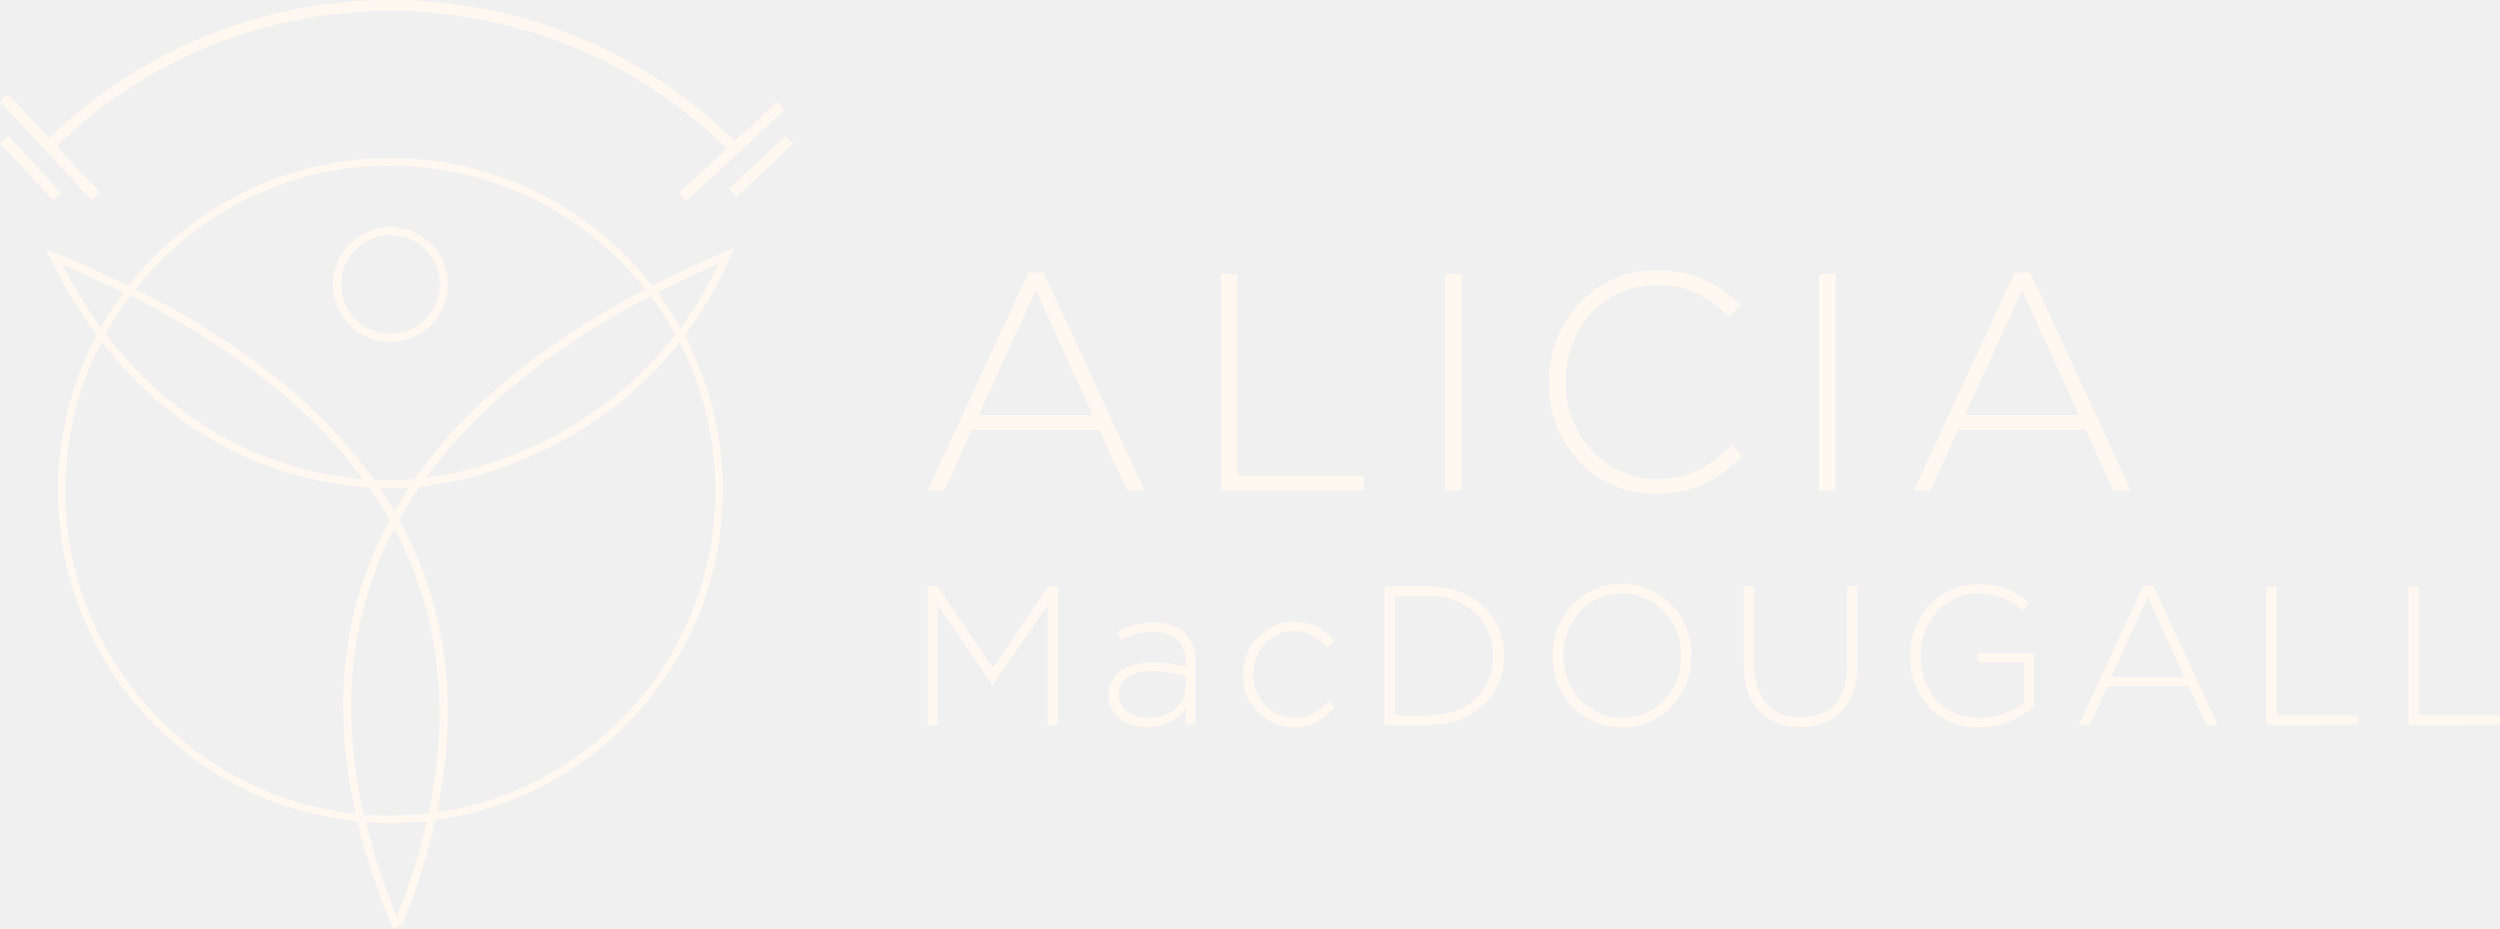
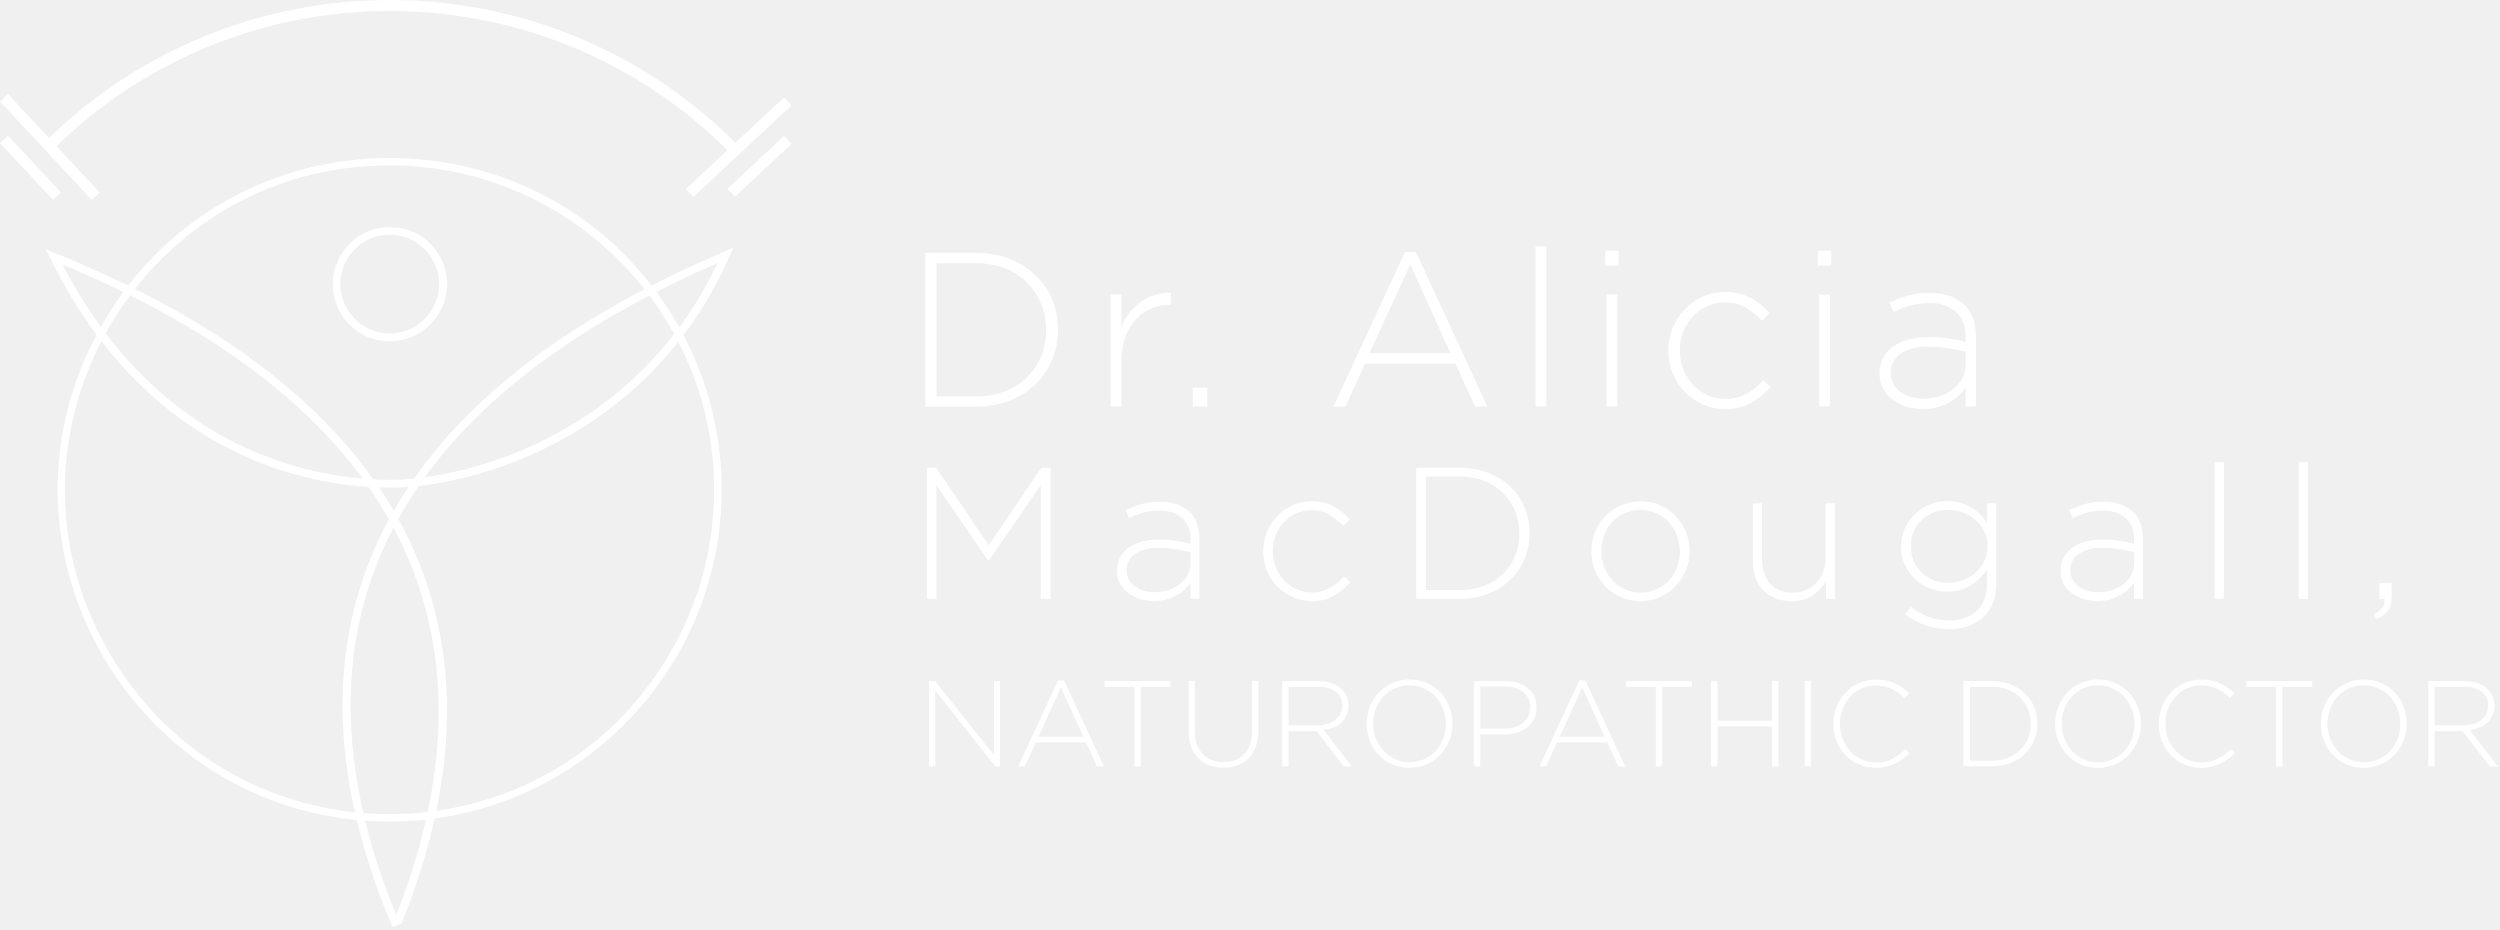
- <svg xmlns="http://www.w3.org/2000/svg" height="171.099" width="460.62" version="1.1" viewBox="0 0 460.62 171.099" data-name="Layer 1" id="Layer_1">
-   <defs id="defs12">
-     <style id="style10">.cls-1{fill:none;}.cls-2{fill:#fff8f0;}</style>
+ <svg xmlns="http://www.w3.org/2000/svg" id="Layer_1" data-name="Layer 1" viewBox="0 0 613 228">
+   <defs>
+     <style>.cls-1{fill:none;}.cls-2{fill:#FFFFFF;}</style>
  </defs>
-   <path id="path18" d="M 71.94,151.619 A 61.24,61.24 0 1 1 133.18,90.379 61.3,61.3 0 0 1 71.94,151.619 Z m 0,-121.11 a 59.88,59.88 0 1 0 59.87,59.87 59.94,59.94 0 0 0 -59.87,-59.87 z" class="cls-2" />
-   <path id="path20" d="m 9.45,27.889 -1.42,-1.42 a 90.39,90.39 0 0 1 127.82,0 l -1.42,1.42 a 88.38,88.38 0 0 0 -125,0 z" class="cls-2" />
-   <path id="path22" d="m 72.44,171.099 c -12,-28.33 -12.28,-53.59 -0.76,-75.09 l 0.1,-0.18 c -1.15,-2 -2.4,-4 -3.76,-6 -14.28,-0.92 -41.59,-7.5 -58.72,-42.15 l -0.86,-1.73 1.79,0.72 c 27.18,11 46.79,25 58.67,41.74 1.11,0.06 2.13,0.08 3,0.08 1.36,0 2.87,-0.07 4.5,-0.23 11.61,-16.6 30.8,-30.65 57.2,-41.86 l 1.71,-0.72 -0.75,1.7 c -13.27,30.17 -40.8,40.47 -57.27,42.3 -1.36,2 -2.62,4 -3.76,6.07 11.75,21.24 12,46.38 0.56,74.8 l -0.31,-0.13 v 0.1 z m 0.19,-73.73 c -10.73,20.53 -10.56,44.59 0.5,71.54 10.68,-27.07 10.41,-51.11 -0.5,-71.54 z m -2.68,-7.41 c 1,1.41 1.86,2.85 2.7,4.29 0.85,-1.48 1.76,-2.95 2.72,-4.39 -1.22,0.09 -2.37,0.13 -3.43,0.13 z m -58.45,-41.15 c 16.36,31.53 41.41,38.32 55.41,39.5 -11.51,-15.71 -30.03,-28.98 -55.41,-39.5 z m 121,-0.27 c -24.67,10.72 -42.8,24 -54,39.52 15.79,-2.13 40.98,-12.01 53.96,-39.52 z" class="cls-2" />
-   <path id="path24" d="m 71.94,62.989 a 10.58,10.58 0 1 1 10.57,-10.58 10.59,10.59 0 0 1 -10.57,10.58 z m 0,-19.68 a 9.1,9.1 0 1 0 9.1,9.1 9.11,9.11 0 0 0 -9.1,-9.1 z" class="cls-2" />
-   <rect id="rect26" transform="rotate(-43)" height="24.8" width="2.01" y="13.698" x="-12.767" class="cls-2" />
-   <rect id="rect28" transform="rotate(-43)" height="14.33" width="2.01" y="19.295" x="-17.993" class="cls-2" />
-   <rect style="stroke-width:0.998" id="rect30" transform="rotate(-42.96909)" height="2.005" width="24.742" y="111.322" x="67.264" class="cls-2" />
-   <rect id="rect32" transform="rotate(-43.01)" height="2.01" width="14.33" y="117.051" x="74.417" class="cls-2" />
-   <path id="path34" d="m 207.62,90.319 -5.06,-11.15 h -23.49 l -5.06,11.15 h -3.07 l 18.54,-40.1 h 2.81 l 18.54,40.1 z m -16.78,-36.86 -10.52,23 h 21 z" class="cls-2" />
-   <path id="path36" d="m 224.97,90.319 v -39.82 h 3 v 37.15 h 23.32 v 2.67 z" class="cls-2" />
-   <path id="path38" d="m 266.29,90.319 v -39.82 h 3 v 39.82 z" class="cls-2" />
-   <path id="path40" d="m 317.71,86.879 a 20.88,20.88 0 0 1 -3.59,2.19 20.2,20.2 0 0 1 -4.12,1.42 21.59,21.59 0 0 1 -4.84,0.51 19.46,19.46 0 0 1 -14.19,-5.95 19.84,19.84 0 0 1 -4.12,-6.52 21.55,21.55 0 0 1 -1.48,-8 v -0.12 a 21.07,21.07 0 0 1 1.51,-8 20.85,20.85 0 0 1 4.15,-6.57 19.21,19.21 0 0 1 14.26,-6.02 23,23 0 0 1 4.83,0.46 19,19 0 0 1 4,1.3 21.69,21.69 0 0 1 3.47,2 34.13,34.13 0 0 1 3.16,2.59 l -2.11,2.16 a 31.69,31.69 0 0 0 -2.73,-2.33 16.79,16.79 0 0 0 -3,-1.85 17.54,17.54 0 0 0 -7.65,-1.67 16.12,16.12 0 0 0 -12,5.14 18,18 0 0 0 -3.53,5.66 19,19 0 0 0 -1.28,7 v 0.11 a 18.82,18.82 0 0 0 1.31,7 18.06,18.06 0 0 0 3.56,5.68 16.17,16.17 0 0 0 5.31,3.81 15.93,15.93 0 0 0 6.66,1.4 16.66,16.66 0 0 0 7.51,-1.59 24.54,24.54 0 0 0 6.2,-4.61 l 2,1.93 a 40.15,40.15 0 0 1 -3.29,2.87 z" class="cls-2" />
-   <path id="path42" d="m 335.19,90.319 v -39.82 h 3 v 39.82 z" class="cls-2" />
-   <path id="path44" d="m 389.34,90.319 -5.05,-11.15 h -23.5 l -5.06,11.15 h -3.08 l 18.55,-40.1 h 2.84 l 18.54,40.1 z m -16.78,-36.86 -10.52,23 h 21 z" class="cls-2" />
-   <path id="path46" d="m 193.06,133.549 v -22.12 l -10.08,14.67 h -0.15 l -10.07,-14.67 v 22.12 h -1.82 v -25.5 h 1.78 l 10.22,15.06 10.23,-15.06 h 1.78 v 25.5 z" class="cls-2" />
-   <path id="path48" d="m 218.49,133.549 v -3.09 a 9,9 0 0 1 -1.15,1.29 7.75,7.75 0 0 1 -1.54,1.13 8.71,8.71 0 0 1 -2,0.8 8.81,8.81 0 0 1 -2.42,0.31 9.45,9.45 0 0 1 -2.58,-0.36 7.47,7.47 0 0 1 -2.29,-1.1 5.87,5.87 0 0 1 -1.66,-1.81 5,5 0 0 1 -0.63,-2.55 v -0.07 a 5.47,5.47 0 0 1 0.6,-2.59 5.54,5.54 0 0 1 1.65,-1.89 7.58,7.58 0 0 1 2.55,-1.16 12.62,12.62 0 0 1 3.31,-0.4 23.38,23.38 0 0 1 3.38,0.21 24.72,24.72 0 0 1 2.77,0.59 v -0.81 a 5.31,5.31 0 0 0 -1.62,-4.23 6.62,6.62 0 0 0 -4.49,-1.41 11,11 0 0 0 -3.13,0.42 14.79,14.79 0 0 0 -2.69,1.07 l -0.66,-1.57 a 19.84,19.84 0 0 1 3.09,-1.19 13.09,13.09 0 0 1 3.5,-0.44 8.26,8.26 0 0 1 5.67,1.82 6.87,6.87 0 0 1 2.07,5.45 v 11.58 z m 0,-9.06 c -0.78,-0.19 -1.69,-0.38 -2.73,-0.56 a 21.27,21.27 0 0 0 -3.57,-0.27 7.47,7.47 0 0 0 -4.53,1.18 3.7,3.7 0 0 0 -1.58,3.13 v 0.08 a 3.47,3.47 0 0 0 0.44,1.79 4.05,4.05 0 0 0 1.18,1.33 5.45,5.45 0 0 0 1.73,0.83 7.22,7.22 0 0 0 2,0.29 8.57,8.57 0 0 0 2.7,-0.42 7.16,7.16 0 0 0 2.23,-1.16 5.47,5.47 0 0 0 1.53,-1.79 4.77,4.77 0 0 0 0.57,-2.32 z" class="cls-2" />
-   <path id="path50" d="m 242.77,132.939 a 8.48,8.48 0 0 1 -4.34,1.05 8.94,8.94 0 0 1 -3.73,-0.78 9.66,9.66 0 0 1 -5.7,-8.86 v -0.07 a 9.7,9.7 0 0 1 0.72,-3.72 9.84,9.84 0 0 1 2,-3.09 9.51,9.51 0 0 1 3,-2.13 8.94,8.94 0 0 1 3.73,-0.78 9.31,9.31 0 0 1 2.38,0.28 9.56,9.56 0 0 1 2,0.76 9.8,9.8 0 0 1 1.66,1.11 17.35,17.35 0 0 1 1.4,1.31 l -1.28,1.31 a 14,14 0 0 0 -2.65,-2.15 6.59,6.59 0 0 0 -3.53,-0.91 7.15,7.15 0 0 0 -3,0.62 7.36,7.36 0 0 0 -2.36,1.68 7.75,7.75 0 0 0 -1.58,2.52 8.24,8.24 0 0 0 -0.59,3.11 v 0.08 a 8.19,8.19 0 0 0 0.6,3.13 8,8 0 0 0 1.64,2.55 7.47,7.47 0 0 0 2.42,1.7 7.26,7.26 0 0 0 3,0.62 7,7 0 0 0 3.52,-0.89 10.9,10.9 0 0 0 2.71,-2.2 l 1.23,1.09 a 13.2,13.2 0 0 1 -3.25,2.66 z" class="cls-2" />
-   <path id="path52" d="m 276.12,125.839 a 11.85,11.85 0 0 1 -2.79,4 13.08,13.08 0 0 1 -4.29,2.69 14.7,14.7 0 0 1 -5.47,1 h -8.48 v -25.48 h 8.48 a 15.11,15.11 0 0 1 5.47,1 12.87,12.87 0 0 1 4.29,2.67 11.87,11.87 0 0 1 2.79,4 12.79,12.79 0 0 1 1,5 v 0.07 a 12.87,12.87 0 0 1 -1,5.05 z m -1,-5 a 11.31,11.31 0 0 0 -0.82,-4.27 10.72,10.72 0 0 0 -2.31,-3.51 11.14,11.14 0 0 0 -3.64,-2.37 12.67,12.67 0 0 0 -4.8,-0.87 h -6.59 v 22 h 6.59 a 12.86,12.86 0 0 0 4.8,-0.85 10.91,10.91 0 0 0 3.64,-2.34 10.55,10.55 0 0 0 2.31,-3.47 11.23,11.23 0 0 0 0.82,-4.29 z" class="cls-2" />
-   <path id="path54" d="m 310.74,125.819 a 13.15,13.15 0 0 1 -2.61,4.2 12.18,12.18 0 0 1 -4.05,2.9 12.75,12.75 0 0 1 -5.26,1.07 12.34,12.34 0 0 1 -9.28,-3.95 13,13 0 0 1 -2.58,-4.16 13.72,13.72 0 0 1 -0.91,-5 v -0.07 a 13.62,13.62 0 0 1 0.93,-5 13.28,13.28 0 0 1 2.6,-4.21 12.36,12.36 0 0 1 4,-2.89 12.66,12.66 0 0 1 17.13,7 13.72,13.72 0 0 1 0.91,5 0,0 0 0 0 0,0.07 13.82,13.82 0 0 1 -0.88,5.04 z m -1,-5 a 12.06,12.06 0 0 0 -0.82,-4.46 11.58,11.58 0 0 0 -2.26,-3.64 10.63,10.63 0 0 0 -3.43,-2.45 10.4,10.4 0 0 0 -4.37,-0.91 10.42,10.42 0 0 0 -7.77,3.33 11.26,11.26 0 0 0 -2.24,3.62 12.28,12.28 0 0 0 -0.8,4.44 v 0.07 a 12.26,12.26 0 0 0 0.82,4.46 11.58,11.58 0 0 0 2.26,3.64 10.67,10.67 0 0 0 3.44,2.45 10.35,10.35 0 0 0 4.36,0.91 10.42,10.42 0 0 0 7.77,-3.33 11.26,11.26 0 0 0 2.24,-3.62 12.28,12.28 0 0 0 0.8,-4.44 z" class="cls-2" />
-   <path id="path56" d="m 341.46,127.569 a 9.71,9.71 0 0 1 -2.17,3.48 9,9 0 0 1 -3.29,2.15 11.94,11.94 0 0 1 -4.24,0.72 11.79,11.79 0 0 1 -4.2,-0.71 9,9 0 0 1 -3.31,-2.11 9.58,9.58 0 0 1 -2.17,-3.43 13.68,13.68 0 0 1 -0.76,-4.73 v -14.89 h 1.89 v 14.69 c 0,3 0.76,5.37 2.28,7 a 8.2,8.2 0 0 0 6.35,2.45 9.9,9.9 0 0 0 3.49,-0.58 7.11,7.11 0 0 0 2.67,-1.74 7.86,7.86 0 0 0 1.71,-2.92 12.38,12.38 0 0 0 0.6,-4 v -14.9 h 1.89 v 14.7 a 14,14 0 0 1 -0.74,4.82 z" class="cls-2" />
-   <path id="path58" d="m 370.4,132.849 a 13.87,13.87 0 0 1 -5.69,1.14 13.41,13.41 0 0 1 -5.4,-1 11.67,11.67 0 0 1 -4,-2.82 12.28,12.28 0 0 1 -2.52,-4.16 14.69,14.69 0 0 1 -0.87,-5.08 v -0.07 a 14.19,14.19 0 0 1 0.89,-5 13.11,13.11 0 0 1 2.55,-4.2 12.53,12.53 0 0 1 4,-2.91 12,12 0 0 1 5.17,-1.09 16.79,16.79 0 0 1 2.86,0.22 11.73,11.73 0 0 1 2.4,0.65 13.43,13.43 0 0 1 2.11,1.06 15.73,15.73 0 0 1 1.94,1.42 l -1.23,1.42 a 13.76,13.76 0 0 0 -3.4,-2.19 11.59,11.59 0 0 0 -4.79,-0.87 9.84,9.84 0 0 0 -4.26,0.91 10.26,10.26 0 0 0 -3.32,2.47 11.07,11.07 0 0 0 -2.17,3.63 12.46,12.46 0 0 0 -0.76,4.36 v 0.07 a 13.58,13.58 0 0 0 0.74,4.58 10.36,10.36 0 0 0 2.17,3.63 10,10 0 0 0 3.44,2.4 11.38,11.38 0 0 0 4.56,0.87 11.76,11.76 0 0 0 2.37,-0.24 12.73,12.73 0 0 0 2.2,-0.63 13.88,13.88 0 0 0 1.94,-0.92 10.69,10.69 0 0 0 1.6,-1.11 v -7.34 h -8.51 v -1.71 h 10.33 v 9.8 a 16.83,16.83 0 0 1 -4.35,2.71 z" class="cls-2" />
-   <path id="path60" d="m 406.48,133.549 -3.19,-7.13 h -15 l -3.24,7.13 h -2 l 11.86,-25.65 h 1.82 l 11.86,25.65 z m -10.74,-23.57 -6.73,14.73 h 13.43 z" class="cls-2" />
-   <path id="path62" d="m 417.57,133.549 v -25.5 h 1.89 v 23.75 h 15 v 1.71 z" class="cls-2" />
-   <path id="path64" d="m 443.73,133.549 v -25.5 h 1.89 v 23.75 h 15 v 1.71 z" class="cls-2" />
+   <rect class="cls-1" width="1350" height="875" />
+   <path class="cls-2" d="M 95.569 201.44 C 32.946 201.409 -6.16 133.598 25.178 79.38 C 56.516 25.162 134.795 25.201 166.08 79.45 C 173.207 91.808 176.959 105.824 176.959 120.09 C 176.909 165.013 140.492 201.412 95.569 201.44 Z M 95.569 40.55 C 34.339 40.55 -3.93 106.833 26.685 159.86 C 57.3 212.887 133.838 212.887 164.453 159.86 C 171.434 147.768 175.109 134.052 175.109 120.09 C 175.059 76.182 139.477 40.6 95.569 40.55 Z" />
+   <path class="cls-2" d="M 12.549 37.07 L 10.669 35.17 C 57.556 -11.723 133.582 -11.723 180.469 35.17 L 178.589 37.05 C 132.738 -8.762 58.44 -8.762 12.589 37.05 Z" />
+   <path class="cls-2" d="M 96.239 227.32 C 80.239 189.69 79.919 156.12 95.239 127.57 L 95.359 127.33 C 93.839 124.663 92.172 122.02 90.359 119.4 C 71.359 118.18 35.099 109.4 12.359 63.4 L 11.219 61.1 L 13.599 62.1 C 49.699 76.68 75.759 95.32 91.539 117.55 C 93.009 117.63 94.359 117.66 95.539 117.66 C 97.349 117.66 99.349 117.56 101.539 117.35 C 116.969 95.3 142.469 76.63 177.539 61.74 L 179.819 60.74 L 178.819 63 C 161.099 103 124.569 116.72 102.649 119.16 C 100.842 121.787 99.176 124.473 97.649 127.22 C 113.249 155.43 113.649 188.84 98.389 226.59 L 97.989 226.42 L 98.049 226.56 Z M 96.479 129.38 C 82.229 156.65 82.479 188.61 97.149 224.38 C 111.329 188.45 110.959 156.51 96.479 129.38 Z M 92.959 119.53 C 94.229 121.4 95.419 123.31 96.549 125.23 C 97.669 123.23 98.879 121.31 100.149 119.39 C 98.529 119.51 97.009 119.57 95.599 119.57 C 94.749 119.57 93.869 119.56 92.959 119.53 Z M 15.309 64.86 C 37.039 106.74 70.309 115.78 88.919 117.33 C 73.599 96.46 48.959 78.83 15.279 64.86 Z M 175.959 64.5 C 143.189 78.74 119.099 96.36 104.149 117 C 125.299 114.17 158.729 100.98 175.959 64.5 Z" />
+   <path class="cls-2" d="M 95.569 83.69 C 84.792 83.652 78.098 71.961 83.52 62.647 C 88.942 53.333 102.413 53.381 107.768 62.733 C 108.981 64.851 109.619 67.249 109.619 69.69 C 109.586 77.428 103.307 83.685 95.569 83.69 Z M 95.569 57.55 C 86.254 57.542 80.424 67.621 85.075 75.691 C 89.726 83.762 101.369 83.771 106.033 75.709 C 107.098 73.867 107.659 71.777 107.659 69.65 C 107.653 62.974 102.245 57.561 95.569 57.55 Z" />
+   <rect class="cls-2" x="378.92" y="343.42" width="2.67" height="32.95" transform="matrix(0.731354, -0.681998, 0.681998, 0.731354, -511.3311, 32.15973)" />
+   <rect class="cls-2" x="374.18" y="355.46" width="2.67" height="19.04" transform="matrix(0.731354, -0.681998, 0.681998, 0.731354, -516.081, 30.29974)" />
+   <rect class="cls-2" x="532.7" y="358.56" width="32.95" height="2.67" transform="matrix(0.731235, -0.682126, 0.682126, 0.731235, -465.9311, 147.5097)" />
+   <rect class="cls-2" x="544.75" y="363.3" width="19.04" height="2.67" transform="matrix(0.731235, -0.682126, 0.682126, 0.731235, -467.8011, 152.2297)" />
+   <path class="cls-2" d="M 257.959 88.26 C 257.022 90.525 255.622 92.569 253.849 94.26 C 252.016 95.993 249.862 97.352 247.509 98.26 C 244.925 99.251 242.176 99.743 239.409 99.71 L 226.889 99.71 L 226.889 62.02 L 239.409 62.02 C 242.174 61.991 244.921 62.475 247.509 63.45 C 249.867 64.349 252.022 65.709 253.849 67.45 C 255.615 69.124 257.015 71.147 257.959 73.39 C 258.94 75.729 259.434 78.244 259.409 80.78 L 259.409 80.89 C 259.424 83.419 258.931 85.925 257.959 88.26 Z M 256.509 80.84 C 256.524 78.678 256.113 76.533 255.299 74.53 C 254.521 72.592 253.362 70.831 251.889 69.35 C 250.351 67.828 248.521 66.634 246.509 65.84 C 244.249 64.952 241.837 64.514 239.409 64.55 L 229.679 64.55 L 229.679 97.17 L 239.409 97.17 C 241.835 97.202 244.245 96.771 246.509 95.9 C 248.515 95.122 250.345 93.949 251.889 92.45 C 253.358 90.986 254.518 89.241 255.299 87.32 C 256.118 85.308 256.529 83.153 256.509 80.98 Z" />
+   <path class="cls-2" d="M 286.889 74.71 C 285.338 74.701 283.801 75.003 282.369 75.6 C 280.932 76.195 279.639 77.092 278.579 78.23 C 277.439 79.481 276.552 80.941 275.969 82.53 C 275.284 84.417 274.945 86.412 274.969 88.42 L 274.969 99.65 L 272.339 99.65 L 272.339 72.24 L 274.959 72.24 L 274.959 80.03 C 275.493 78.816 276.182 77.677 277.009 76.64 C 277.81 75.627 278.749 74.731 279.799 73.98 C 280.842 73.245 281.997 72.685 283.219 72.32 C 284.479 71.936 285.793 71.764 287.109 71.81 L 287.109 74.71 Z" />
+   <path class="cls-2" d="M 292.479 99.65 L 292.479 95.08 L 296.019 95.08 L 296.019 99.65 Z" />
+   <path class="cls-2" d="M 361.669 99.65 L 356.879 89.17 L 334.679 89.17 L 329.889 99.7 L 326.959 99.7 L 344.489 61.8 L 347.179 61.8 L 364.699 99.7 Z M 345.809 64.82 L 335.809 86.59 L 355.649 86.59 Z" />
+   <path class="cls-2" d="M 376.499 99.65 L 376.499 60.41 L 379.139 60.41 L 379.139 99.65 Z" />
+   <path class="cls-2" d="M 393.599 65.09 L 393.599 61.48 L 396.879 61.48 L 396.879 65.09 Z M 393.919 99.65 L 393.919 72.24 L 396.559 72.24 L 396.559 99.65 Z" />
+   <path class="cls-2" d="M 429.429 98.74 C 427.468 99.827 425.25 100.366 423.009 100.3 C 421.11 100.314 419.231 99.918 417.499 99.14 C 415.839 98.402 414.335 97.353 413.069 96.05 C 411.81 94.75 410.815 93.219 410.139 91.54 C 409.426 89.798 409.066 87.932 409.079 86.05 L 409.079 85.94 C 409.067 84.061 409.427 82.199 410.139 80.46 C 410.824 78.768 411.817 77.218 413.069 75.89 C 414.325 74.562 415.83 73.495 417.499 72.75 C 419.231 71.972 421.11 71.576 423.009 71.59 C 424.195 71.579 425.377 71.717 426.529 72 C 427.547 72.276 428.531 72.669 429.459 73.17 C 430.325 73.63 431.142 74.176 431.899 74.8 C 432.629 75.402 433.321 76.05 433.969 76.74 L 432.089 78.67 C 430.912 77.462 429.596 76.398 428.169 75.5 C 426.592 74.576 424.786 74.115 422.959 74.17 C 419.975 74.148 417.119 75.382 415.089 77.57 C 414.08 78.65 413.286 79.913 412.749 81.29 C 412.165 82.753 411.873 84.315 411.889 85.89 L 411.889 85.99 C 411.865 89.114 413.047 92.126 415.189 94.4 C 416.206 95.464 417.422 96.317 418.769 96.91 C 420.157 97.524 421.661 97.834 423.179 97.82 C 424.994 97.847 426.784 97.396 428.369 96.51 C 429.868 95.644 431.218 94.543 432.369 93.25 L 434.199 94.87 C 432.822 96.403 431.213 97.709 429.429 98.74 Z" />
+   <path class="cls-2" d="M 445.749 65.09 L 445.749 61.48 L 449.029 61.48 L 449.029 65.09 Z M 446.069 99.65 L 446.069 72.24 L 448.699 72.24 L 448.699 99.65 Z" />
+   <path class="cls-2" d="M 481.959 99.65 L 481.959 95.08 C 481.457 95.771 480.888 96.411 480.259 96.99 C 479.573 97.641 478.807 98.202 477.979 98.66 C 475.985 99.754 473.744 100.319 471.469 100.3 C 470.18 100.3 468.897 100.118 467.659 99.76 C 466.444 99.425 465.297 98.88 464.269 98.15 C 463.271 97.437 462.436 96.52 461.819 95.46 C 461.177 94.313 460.852 93.015 460.879 91.7 L 460.879 91.59 C 460.816 88.967 462.07 86.485 464.219 84.98 C 465.354 84.177 466.629 83.593 467.979 83.26 C 469.576 82.848 471.22 82.649 472.869 82.67 C 474.541 82.649 476.213 82.756 477.869 82.99 C 479.248 83.198 480.613 83.485 481.959 83.85 L 481.959 82.67 C 481.959 79.89 481.162 77.807 479.569 76.42 C 477.686 74.933 475.324 74.19 472.929 74.33 C 471.364 74.315 469.805 74.524 468.299 74.95 C 466.918 75.35 465.578 75.882 464.299 76.54 L 463.299 74.22 C 464.767 73.5 466.297 72.911 467.869 72.46 C 469.551 72.01 471.287 71.791 473.029 71.81 C 476.576 71.81 479.369 72.703 481.409 74.49 C 483.409 76.29 484.479 78.97 484.479 82.56 L 484.479 99.65 Z M 481.959 86.26 C 480.809 85.98 479.469 85.7 477.959 85.43 C 476.216 85.151 474.454 85.017 472.689 85.03 C 470.317 84.872 467.957 85.482 465.959 86.77 C 464.452 87.823 463.573 89.562 463.619 91.4 L 463.619 91.51 C 463.599 92.434 463.82 93.347 464.259 94.16 C 464.692 94.931 465.289 95.597 466.009 96.11 C 466.781 96.665 467.644 97.082 468.559 97.34 C 469.533 97.628 470.543 97.772 471.559 97.77 C 472.916 97.782 474.267 97.576 475.559 97.16 C 476.754 96.785 477.875 96.202 478.869 95.44 C 479.803 94.728 480.574 93.825 481.129 92.79 C 481.686 91.737 481.972 90.561 481.959 89.37 Z" />
+   <path class="cls-2" d="M 255.199 146.84 L 255.199 118.93 L 242.489 137.43 L 242.299 137.43 L 229.589 118.93 L 229.589 146.84 L 227.289 146.84 L 227.289 114.7 L 229.539 114.7 L 242.439 133.7 L 255.339 114.7 L 257.589 114.7 L 257.589 146.84 Z" />
+   <path class="cls-2" d="M 291.879 146.84 L 291.879 142.94 C 291.447 143.524 290.966 144.07 290.439 144.57 C 289.833 145.124 289.161 145.601 288.439 145.99 C 287.649 146.423 286.81 146.759 285.939 146.99 C 284.961 147.254 283.952 147.385 282.939 147.38 C 281.836 147.381 280.738 147.227 279.679 146.92 C 278.642 146.632 277.664 146.165 276.789 145.54 C 275.936 144.936 275.223 144.155 274.699 143.25 C 274.146 142.269 273.87 141.156 273.899 140.03 L 273.899 139.94 C 273.836 137.702 274.903 135.582 276.739 134.3 C 277.71 133.612 278.803 133.113 279.959 132.83 C 281.32 132.476 282.723 132.305 284.129 132.32 C 285.557 132.303 286.985 132.396 288.399 132.6 C 289.575 132.779 290.74 133.022 291.889 133.33 L 291.889 132.33 C 292.052 130.341 291.319 128.383 289.889 126.99 C 288.283 125.719 286.264 125.085 284.219 125.21 C 282.868 125.189 281.52 125.364 280.219 125.73 C 279.048 126.082 277.91 126.537 276.819 127.09 L 275.999 125.09 C 277.254 124.48 278.559 123.978 279.899 123.59 C 281.336 123.202 282.82 123.014 284.309 123.03 C 286.897 122.883 289.447 123.698 291.469 125.32 C 293.209 126.85 294.089 129.15 294.089 132.21 L 294.089 146.81 Z M 291.929 135.4 C 290.929 135.16 289.799 134.92 288.479 134.69 C 286.994 134.453 285.492 134.339 283.989 134.35 C 281.972 134.223 279.968 134.745 278.269 135.84 C 276.984 136.739 276.233 138.222 276.269 139.79 L 276.269 139.88 C 276.256 140.671 276.446 141.452 276.819 142.15 C 277.192 142.806 277.704 143.373 278.319 143.81 C 278.978 144.287 279.716 144.646 280.499 144.87 C 281.334 145.112 282.2 145.233 283.069 145.23 C 284.219 145.238 285.364 145.062 286.459 144.71 C 287.481 144.389 288.439 143.892 289.289 143.24 C 290.085 142.631 290.743 141.861 291.219 140.98 C 291.696 140.078 291.94 139.071 291.929 138.05 Z" />
+   <path class="cls-2" d="M 327.109 146.06 C 325.434 146.984 323.542 147.444 321.629 147.39 C 320.005 147.399 318.399 147.058 316.919 146.39 C 315.505 145.755 314.222 144.859 313.139 143.75 C 312.064 142.641 311.215 141.333 310.639 139.9 C 310.035 138.411 309.729 136.817 309.739 135.21 L 309.739 135.17 C 309.73 133.566 310.036 131.976 310.639 130.49 C 311.221 129.045 312.069 127.722 313.139 126.59 C 314.212 125.456 315.496 124.542 316.919 123.9 C 318.399 123.232 320.005 122.891 321.629 122.9 C 322.64 122.891 323.649 123.012 324.629 123.26 C 325.5 123.491 326.339 123.827 327.129 124.26 C 327.871 124.651 328.572 125.116 329.219 125.65 C 329.839 126.167 330.427 126.721 330.979 127.31 L 329.379 128.96 C 328.374 127.927 327.249 127.017 326.029 126.25 C 324.68 125.454 323.134 125.055 321.569 125.1 C 320.281 125.089 319.005 125.355 317.829 125.88 C 316.699 126.381 315.679 127.102 314.829 128 C 313.971 128.927 313.292 130.005 312.829 131.18 C 312.335 132.431 312.087 133.765 312.099 135.11 L 312.099 135.17 C 312.072 137.838 313.084 140.413 314.919 142.35 C 315.769 143.253 316.788 143.98 317.919 144.49 C 319.106 145.014 320.391 145.28 321.689 145.27 C 323.239 145.298 324.768 144.911 326.119 144.15 C 327.401 143.413 328.556 142.474 329.539 141.37 L 331.099 142.75 C 329.947 144.052 328.601 145.168 327.109 146.06 Z" />
+   <path class="cls-2" d="M 373.779 137.11 C 372.971 139.03 371.776 140.762 370.269 142.2 C 368.699 143.672 366.858 144.827 364.849 145.6 C 362.644 146.443 360.3 146.863 357.939 146.84 L 347.249 146.84 L 347.249 114.7 L 357.959 114.7 C 360.318 114.674 362.661 115.088 364.869 115.92 C 366.878 116.679 368.72 117.824 370.289 119.29 C 371.796 120.724 372.991 122.453 373.799 124.37 C 374.639 126.367 375.061 128.514 375.039 130.68 L 375.039 130.77 C 375.053 132.947 374.624 135.104 373.779 137.11 Z M 372.539 130.77 C 372.561 128.925 372.221 127.094 371.539 125.38 C 370.873 123.725 369.88 122.222 368.619 120.96 C 367.311 119.656 365.749 118.635 364.029 117.96 C 362.101 117.197 360.042 116.82 357.969 116.85 L 349.659 116.85 L 349.659 144.67 L 357.959 144.67 C 360.029 144.7 362.086 144.333 364.019 143.59 C 365.733 142.928 367.295 141.925 368.609 140.64 C 369.869 139.396 370.862 137.91 371.529 136.27 C 372.216 134.547 372.555 132.705 372.529 130.85 Z" />
+   <path class="cls-2" d="M 413.379 139.81 C 412.791 141.262 411.933 142.589 410.849 143.72 C 409.757 144.852 408.457 145.762 407.019 146.4 C 405.502 147.073 403.859 147.414 402.199 147.4 C 400.546 147.417 398.908 147.076 397.399 146.4 C 395.982 145.765 394.696 144.869 393.609 143.76 C 392.534 142.651 391.685 141.343 391.109 139.91 C 390.505 138.421 390.199 136.827 390.209 135.22 L 390.209 135.17 C 390.168 130.303 393.02 125.875 397.469 123.9 C 400.54 122.58 404.018 122.58 407.089 123.9 C 408.503 124.535 409.786 125.431 410.869 126.54 C 411.947 127.653 412.799 128.963 413.379 130.4 C 413.974 131.888 414.276 133.477 414.269 135.08 L 414.269 135.17 C 414.271 136.759 413.969 138.334 413.379 139.81 Z M 411.879 135.13 C 411.892 133.778 411.64 132.436 411.139 131.18 C 410.691 129.985 410.011 128.891 409.139 127.96 C 408.262 127.045 407.211 126.315 406.049 125.81 C 403.604 124.757 400.834 124.757 398.389 125.81 C 396.074 126.843 394.272 128.764 393.389 131.14 C 392.906 132.376 392.661 133.693 392.669 135.02 L 392.669 135.17 C 392.657 136.538 392.908 137.896 393.409 139.17 C 393.866 140.36 394.544 141.453 395.409 142.39 C 396.287 143.302 397.337 144.029 398.499 144.53 C 399.701 145.052 400.999 145.318 402.309 145.31 C 404.916 145.326 407.411 144.257 409.199 142.36 C 410.064 141.443 410.744 140.366 411.199 139.19 C 411.674 137.948 411.915 136.629 411.909 135.3 Z" />
+   <path class="cls-2" d="M 447.739 146.84 L 447.739 142.48 C 446.933 143.864 445.834 145.055 444.519 145.97 C 442.965 146.974 441.137 147.47 439.289 147.39 C 437.922 147.417 436.563 147.176 435.289 146.68 C 434.156 146.238 433.133 145.555 432.289 144.68 C 431.469 143.804 430.842 142.764 430.449 141.63 C 430.026 140.381 429.816 139.069 429.829 137.75 L 429.829 123.42 L 432.079 123.42 L 432.079 137.34 C 431.977 139.446 432.665 141.515 434.009 143.14 C 435.432 144.647 437.45 145.445 439.519 145.32 C 440.613 145.331 441.698 145.12 442.709 144.7 C 444.69 143.906 446.253 142.328 447.029 140.34 C 447.45 139.267 447.66 138.123 447.649 136.97 L 447.649 123.42 L 449.959 123.42 L 449.959 146.84 Z" />
+   <path class="cls-2" d="M 488.609 147.94 C 488.085 149.262 487.268 150.449 486.219 151.41 C 485.155 152.36 483.91 153.084 482.559 153.54 C 481.078 154.04 479.522 154.287 477.959 154.27 C 474.069 154.294 470.283 153.02 467.199 150.65 L 468.529 148.81 C 471.22 150.961 474.564 152.129 478.009 152.12 C 479.269 152.134 480.522 151.942 481.719 151.55 C 483.924 150.839 485.692 149.171 486.529 147.01 C 487.012 145.754 487.246 144.416 487.219 143.07 L 487.219 139.68 C 486.694 140.414 486.108 141.103 485.469 141.74 C 484.816 142.393 484.092 142.97 483.309 143.46 C 482.484 143.985 481.588 144.389 480.649 144.66 C 478.228 145.335 475.654 145.213 473.309 144.31 C 471.978 143.801 470.754 143.048 469.699 142.09 C 468.636 141.108 467.774 139.93 467.159 138.62 C 466.485 137.202 466.143 135.65 466.159 134.08 L 466.159 133.98 C 466.146 132.395 466.488 130.826 467.159 129.39 C 467.768 128.065 468.631 126.873 469.699 125.88 C 470.756 124.922 471.98 124.167 473.309 123.65 C 474.625 123.135 476.026 122.87 477.439 122.87 C 478.531 122.862 479.619 123.01 480.669 123.31 C 481.612 123.575 482.516 123.962 483.359 124.46 C 484.147 124.923 484.873 125.484 485.519 126.13 C 486.136 126.752 486.705 127.421 487.219 128.13 L 487.219 123.44 L 489.469 123.44 L 489.469 143.17 C 489.502 144.801 489.21 146.423 488.609 147.94 Z M 487.349 133.94 C 487.368 132.669 487.087 131.412 486.529 130.27 C 485.996 129.19 485.251 128.227 484.339 127.44 C 483.424 126.653 482.369 126.046 481.229 125.65 C 480.077 125.24 478.862 125.03 477.639 125.03 C 476.448 125.026 475.266 125.236 474.149 125.65 C 473.074 126.041 472.088 126.642 471.249 127.42 C 470.394 128.195 469.712 129.143 469.249 130.2 C 468.76 131.368 468.518 132.624 468.539 133.89 L 468.539 133.98 C 468.523 135.228 468.772 136.465 469.269 137.61 C 469.739 138.675 470.419 139.634 471.269 140.43 C 472.111 141.22 473.095 141.844 474.169 142.27 C 475.266 142.711 476.437 142.938 477.619 142.94 C 478.845 142.939 480.061 142.719 481.209 142.29 C 482.348 141.883 483.402 141.269 484.319 140.48 C 485.226 139.7 485.97 138.748 486.509 137.68 C 487.067 136.545 487.348 135.294 487.329 134.03 Z" />
+   <path class="cls-2" d="M 523.249 146.84 L 523.249 142.94 C 522.817 143.524 522.336 144.07 521.809 144.57 C 521.202 145.122 520.53 145.599 519.809 145.99 C 519.015 146.421 518.172 146.757 517.299 146.99 C 516.321 147.254 515.312 147.385 514.299 147.38 C 513.196 147.381 512.098 147.227 511.039 146.92 C 510.003 146.631 509.025 146.164 508.149 145.54 C 507.298 144.933 506.586 144.153 506.059 143.25 C 505.506 142.269 505.23 141.156 505.259 140.03 L 505.259 139.94 C 505.238 138.808 505.495 137.689 506.009 136.68 C 506.515 135.737 507.23 134.923 508.099 134.3 C 509.07 133.612 510.163 133.113 511.319 132.83 C 512.68 132.476 514.083 132.305 515.489 132.32 C 516.917 132.303 518.345 132.396 519.759 132.6 C 520.935 132.779 522.1 133.022 523.249 133.33 L 523.249 132.33 C 523.412 130.341 522.679 128.383 521.249 126.99 C 519.643 125.719 517.624 125.085 515.579 125.21 C 514.228 125.189 512.88 125.364 511.579 125.73 C 510.41 126.08 509.276 126.535 508.189 127.09 L 507.359 125.09 C 508.615 124.481 509.919 123.98 511.259 123.59 C 512.697 123.203 514.18 123.015 515.669 123.03 C 518.257 122.881 520.808 123.697 522.829 125.32 C 524.569 126.85 525.449 129.15 525.449 132.21 L 525.449 146.81 Z M 523.299 135.4 C 522.299 135.16 521.169 134.92 519.859 134.69 C 518.371 134.454 516.866 134.34 515.359 134.35 C 513.342 134.223 511.338 134.745 509.639 135.84 C 508.354 136.739 507.603 138.222 507.639 139.79 L 507.639 139.88 C 507.625 140.673 507.818 141.455 508.199 142.15 C 508.564 142.808 509.074 143.376 509.689 143.81 C 510.348 144.287 511.086 144.646 511.869 144.87 C 512.704 145.112 513.57 145.233 514.439 145.23 C 515.593 145.237 516.74 145.062 517.839 144.71 C 518.857 144.387 519.811 143.89 520.659 143.24 C 521.455 142.631 522.113 141.861 522.589 140.98 C 523.066 140.078 523.31 139.071 523.299 138.05 Z" />
+   <path class="cls-2" d="M 543.039 146.84 L 543.039 113.33 L 545.289 113.33 L 545.289 146.84 Z" />
+   <path class="cls-2" d="M 563.649 146.84 L 563.649 113.33 L 565.899 113.33 L 565.899 146.84 Z" />
+   <path class="cls-2" d="M 584.169 149 C 584.59 148.363 584.77 147.598 584.679 146.84 L 583.439 146.84 L 583.439 142.94 L 586.439 142.94 L 586.439 146.33 C 586.501 147.527 586.194 148.714 585.559 149.73 C 584.803 150.674 583.783 151.37 582.629 151.73 L 582.069 150.58 C 582.877 150.215 583.594 149.675 584.169 149 Z" />
+   <path class="cls-2" d="M 244.059 187.91 L 229.319 169.33 L 229.319 187.91 L 227.829 187.91 L 227.829 167 L 229.289 167 L 243.729 185.17 L 243.729 167 L 245.219 167 L 245.219 187.91 Z" />
+   <path class="cls-2" d="M 268.959 187.91 L 266.299 182.06 L 253.959 182.06 L 251.299 187.91 L 249.679 187.91 L 259.419 166.85 L 260.919 166.85 L 270.659 187.91 Z M 260.139 168.55 L 254.609 180.65 L 265.609 180.65 Z" />
+   <path class="cls-2" d="M 279.699 168.4 L 279.699 187.91 L 278.149 187.91 L 278.149 168.4 L 270.859 168.4 L 270.859 167 L 286.959 167 L 286.959 168.4 Z" />
+   <path class="cls-2" d="M 307.959 183 C 307.579 184.072 306.98 185.053 306.199 185.88 C 305.439 186.663 304.513 187.264 303.489 187.64 C 302.376 188.053 301.196 188.256 300.009 188.24 C 298.834 188.254 297.665 188.058 296.559 187.66 C 295.536 187.285 294.608 186.691 293.839 185.92 C 293.046 185.122 292.439 184.159 292.059 183.1 C 291.625 181.853 291.415 180.54 291.439 179.22 L 291.439 167 L 292.959 167 L 292.959 179.07 C 292.821 181.156 293.491 183.215 294.829 184.82 C 296.197 186.206 298.095 186.935 300.039 186.82 C 301.017 186.833 301.989 186.671 302.909 186.34 C 303.743 186.036 304.496 185.543 305.109 184.9 C 305.743 184.214 306.221 183.399 306.509 182.51 C 306.855 181.441 307.02 180.323 306.999 179.2 L 306.999 167 L 308.559 167 L 308.559 179 C 308.597 180.358 308.394 181.713 307.959 183 Z" />
+   <path class="cls-2" d="M 329.479 187.91 L 322.819 179.25 L 315.959 179.25 L 315.959 187.91 L 314.399 187.91 L 314.399 167 L 323.189 167 C 324.232 166.986 325.27 167.131 326.269 167.43 C 327.117 167.689 327.911 168.103 328.609 168.65 C 329.244 169.163 329.759 169.808 330.119 170.54 C 330.484 171.287 330.669 172.109 330.659 172.94 L 330.659 173 C 330.672 173.808 330.511 174.609 330.189 175.35 C 329.912 176.036 329.493 176.657 328.959 177.17 C 328.385 177.68 327.73 178.089 327.019 178.38 C 326.235 178.693 325.416 178.908 324.579 179.02 L 331.489 187.95 Z M 329.119 172.99 C 329.18 171.682 328.598 170.427 327.559 169.63 C 326.258 168.735 324.695 168.302 323.119 168.4 L 315.959 168.4 L 315.959 177.84 L 323.009 177.84 C 323.831 177.848 324.649 177.737 325.439 177.51 C 326.134 177.318 326.789 176.999 327.369 176.57 C 327.898 176.17 328.332 175.658 328.639 175.07 C 328.953 174.451 329.111 173.764 329.099 173.07 Z" />
+   <path class="cls-2" d="M 355.369 181.56 C 354.885 182.835 354.162 184.006 353.239 185.01 C 352.302 186.021 351.169 186.831 349.909 187.39 C 348.548 187.989 347.075 188.289 345.589 188.27 C 344.102 188.294 342.628 187.994 341.269 187.39 C 338.763 186.264 336.812 184.183 335.849 181.61 C 335.347 180.302 335.093 178.911 335.099 177.51 L 335.099 177.45 C 335.092 176.048 335.35 174.657 335.859 173.35 C 336.348 172.072 337.074 170.899 337.999 169.89 C 342.143 165.501 349.125 165.501 353.269 169.89 C 354.185 170.886 354.904 172.047 355.389 173.31 C 355.89 174.615 356.145 176.002 356.139 177.4 C 356.139 177.4 356.139 177.46 356.139 177.46 C 356.142 178.863 355.881 180.254 355.369 181.56 Z M 354.519 177.45 C 354.527 176.199 354.299 174.957 353.849 173.79 C 353.426 172.683 352.799 171.665 351.999 170.79 C 351.198 169.941 350.236 169.261 349.169 168.79 C 348.044 168.283 346.823 168.027 345.589 168.04 C 344.361 168.029 343.144 168.277 342.019 168.77 C 340.957 169.24 340.001 169.92 339.209 170.77 C 338.404 171.639 337.779 172.659 337.369 173.77 C 336.925 174.932 336.701 176.166 336.709 177.41 L 336.709 177.47 C 336.702 178.722 336.932 179.964 337.389 181.13 C 337.802 182.242 338.431 183.262 339.239 184.13 C 340.038 184.976 340.996 185.656 342.059 186.13 C 345.476 187.675 349.499 186.871 352.059 184.13 C 352.86 183.258 353.485 182.239 353.899 181.13 C 354.336 179.963 354.556 178.726 354.549 177.48 Z" />
+   <path class="cls-2" d="M 376.129 176.35 C 375.7 177.171 375.091 177.885 374.349 178.44 C 373.568 179.017 372.686 179.444 371.749 179.7 C 370.732 179.975 369.683 180.113 368.629 180.11 L 362.959 180.11 L 362.959 187.91 L 361.399 187.91 L 361.399 167 L 368.989 167 C 370.058 166.986 371.123 167.131 372.149 167.43 C 373.035 167.693 373.866 168.117 374.599 168.68 C 375.275 169.219 375.821 169.902 376.199 170.68 C 376.585 171.527 376.776 172.449 376.759 173.38 L 376.759 173.44 C 376.786 174.447 376.57 175.445 376.129 176.35 Z M 375.229 173.48 C 375.246 172.718 375.089 171.962 374.769 171.27 C 374.465 170.649 374.019 170.108 373.469 169.69 C 372.87 169.235 372.192 168.896 371.469 168.69 C 370.635 168.462 369.773 168.351 368.909 168.36 L 362.959 168.36 L 362.959 178.67 L 368.699 178.67 C 369.598 178.68 370.495 178.559 371.359 178.31 C 372.081 178.102 372.759 177.763 373.359 177.31 C 373.919 176.869 374.373 176.309 374.689 175.67 C 375.014 175.008 375.178 174.278 375.169 173.54 Z" />
+   <path class="cls-2" d="M 396.769 187.91 L 394.119 182.06 L 381.769 182.06 L 379.119 187.91 L 377.499 187.91 L 387.239 166.85 L 388.739 166.85 L 398.479 187.91 Z M 387.959 168.55 L 382.429 180.65 L 393.429 180.65 Z" />
+   <path class="cls-2" d="M 407.559 168.4 L 407.559 187.91 L 406.009 187.91 L 406.009 168.4 L 398.719 168.4 L 398.719 167 L 414.849 167 L 414.849 168.4 Z" />
+   <path class="cls-2" d="M 434.509 187.91 L 434.509 178.11 L 421.129 178.11 L 421.129 187.91 L 419.569 187.91 L 419.569 167 L 421.129 167 L 421.129 176.71 L 434.509 176.71 L 434.509 167 L 436.069 167 L 436.069 187.91 Z" />
+   <path class="cls-2" d="M 442.489 187.91 L 442.489 167 L 444.039 167 L 444.039 187.91 Z" />
+   <path class="cls-2" d="M 466.529 186.1 C 465.332 187.019 463.951 187.667 462.479 188 C 461.645 188.186 460.793 188.277 459.939 188.27 C 458.512 188.284 457.098 187.997 455.789 187.43 C 454.546 186.901 453.424 186.125 452.489 185.15 C 451.55 184.162 450.812 183.001 450.319 181.73 C 449.794 180.386 449.529 178.953 449.539 177.51 L 449.539 177.45 C 449.535 176.019 449.803 174.601 450.329 173.27 C 450.838 171.996 451.577 170.827 452.509 169.82 C 454.452 167.761 457.168 166.608 459.999 166.64 C 460.852 166.632 461.703 166.712 462.539 166.88 C 463.266 167.026 463.974 167.255 464.649 167.56 C 465.285 167.86 465.894 168.215 466.469 168.62 C 467.048 169.042 467.602 169.496 468.129 169.98 L 467.019 171.17 C 466.566 170.733 466.089 170.323 465.589 169.94 C 464.567 169.163 463.391 168.615 462.139 168.33 C 461.428 168.165 460.699 168.085 459.969 168.09 C 457.584 168.066 455.3 169.05 453.679 170.8 C 452.875 171.672 452.247 172.69 451.829 173.8 C 451.374 174.969 451.147 176.215 451.159 177.47 L 451.159 177.53 C 451.145 178.792 451.376 180.046 451.839 181.22 C 452.267 182.329 452.902 183.347 453.709 184.22 C 454.494 185.068 455.443 185.749 456.499 186.22 C 457.599 186.715 458.793 186.968 459.999 186.96 C 461.36 186.993 462.71 186.705 463.939 186.12 C 465.151 185.497 466.252 184.679 467.199 183.7 L 468.199 184.7 C 467.669 185.198 467.111 185.665 466.529 186.1 Z" />
+   <path class="cls-2" d="M 498.749 181.58 C 498.233 182.833 497.456 183.961 496.469 184.89 C 495.448 185.852 494.249 186.606 492.939 187.11 C 491.505 187.655 489.982 187.926 488.449 187.91 L 481.449 187.91 L 481.449 167 L 488.449 167 C 489.982 166.981 491.505 167.249 492.939 167.79 C 494.247 168.283 495.446 169.027 496.469 169.98 C 497.454 170.91 498.231 172.038 498.749 173.29 C 499.296 174.587 499.572 175.982 499.559 177.39 L 499.559 177.45 C 499.571 178.867 499.295 180.272 498.749 181.58 Z M 497.949 177.45 C 497.953 176.251 497.725 175.063 497.279 173.95 C 496.842 172.874 496.196 171.895 495.379 171.07 C 494.521 170.224 493.501 169.56 492.379 169.12 C 491.125 168.626 489.787 168.381 488.439 168.4 L 483.029 168.4 L 483.029 186.51 L 488.439 186.51 C 489.786 186.527 491.123 186.286 492.379 185.8 C 493.499 185.37 494.52 184.717 495.379 183.88 C 496.197 183.071 496.843 182.105 497.279 181.04 C 497.728 179.918 497.956 178.719 497.949 177.51 Z" />
+   <path class="cls-2" d="M 524.199 181.56 C 523.712 182.836 522.986 184.007 522.059 185.01 C 521.125 186.024 519.991 186.835 518.729 187.39 C 515.97 188.568 512.848 188.568 510.089 187.39 C 508.846 186.825 507.725 186.023 506.789 185.03 C 505.873 184.034 505.154 182.873 504.669 181.61 C 504.167 180.302 503.913 178.911 503.919 177.51 L 503.919 177.45 C 503.915 176.047 504.176 174.656 504.689 173.35 C 505.175 172.073 505.897 170.899 506.819 169.89 C 510.96 165.495 517.948 165.495 522.089 169.89 C 523.011 170.881 523.731 172.043 524.209 173.31 C 524.71 174.615 524.965 176.002 524.959 177.4 C 524.959 177.4 524.959 177.46 524.959 177.46 C 524.966 178.862 524.708 180.253 524.199 181.56 Z M 523.349 177.45 C 523.353 176.198 523.123 174.957 522.669 173.79 C 522.254 172.679 521.626 171.66 520.819 170.79 C 520.022 169.942 519.063 169.262 517.999 168.79 C 516.871 168.283 515.646 168.027 514.409 168.04 C 511.99 168.007 509.671 169.003 508.029 170.78 C 507.228 171.65 506.606 172.669 506.199 173.78 C 505.755 174.942 505.531 176.176 505.539 177.42 L 505.539 177.48 C 505.528 178.731 505.756 179.974 506.209 181.14 C 506.63 182.248 507.258 183.266 508.059 184.14 C 508.86 184.989 509.822 185.669 510.889 186.14 C 514.306 187.689 518.33 186.884 520.889 184.14 C 521.694 183.271 522.319 182.251 522.729 181.14 C 523.175 179.975 523.399 178.737 523.389 177.49 Z" />
+   <path class="cls-2" d="M 546.309 186.1 C 545.112 187.019 543.731 187.667 542.259 188 C 541.425 188.186 540.573 188.277 539.719 188.27 C 538.292 188.284 536.878 187.997 535.569 187.43 C 534.326 186.901 533.204 186.125 532.269 185.15 C 531.33 184.162 530.592 183.001 530.099 181.73 C 529.574 180.386 529.309 178.953 529.319 177.51 L 529.319 177.45 C 529.315 176.019 529.583 174.601 530.109 173.27 C 530.617 171.993 531.36 170.823 532.299 169.82 C 533.229 168.827 534.352 168.034 535.599 167.49 C 536.916 166.913 538.341 166.623 539.779 166.64 C 540.632 166.632 541.483 166.712 542.319 166.88 C 543.046 167.026 543.754 167.255 544.429 167.56 C 545.066 167.858 545.675 168.213 546.249 168.62 C 546.828 169.042 547.382 169.496 547.909 169.98 L 546.799 171.17 C 546.346 170.733 545.869 170.323 545.369 169.94 C 544.87 169.555 544.334 169.22 543.769 168.94 C 542.518 168.353 541.151 168.053 539.769 168.06 C 537.384 168.036 535.1 169.02 533.479 170.77 C 532.675 171.642 532.047 172.66 531.629 173.77 C 531.174 174.939 530.947 176.185 530.959 177.44 L 530.959 177.5 C 530.951 178.762 531.182 180.014 531.639 181.19 C 532.067 182.299 532.702 183.317 533.509 184.19 C 534.296 185.041 535.249 185.721 536.309 186.19 C 537.405 186.686 538.596 186.939 539.799 186.93 C 541.163 186.962 542.516 186.675 543.749 186.09 C 544.956 185.464 546.054 184.647 546.999 183.67 L 548.049 184.67 C 547.497 185.18 546.916 185.657 546.309 186.1 Z" />
+   <path class="cls-2" d="M 559.649 168.4 L 559.649 187.91 L 558.099 187.91 L 558.099 168.4 L 550.809 168.4 L 550.809 167 L 566.959 167 L 566.959 168.4 Z" />
+   <path class="cls-2" d="M 589.369 181.56 C 588.882 182.836 588.156 184.007 587.229 185.01 C 586.292 186.021 585.159 186.831 583.899 187.39 C 581.14 188.568 578.018 188.568 575.259 187.39 C 574.016 186.825 572.895 186.023 571.959 185.03 C 571.043 184.034 570.324 182.873 569.839 181.61 C 569.337 180.302 569.083 178.911 569.089 177.51 L 569.089 177.45 C 569.085 176.047 569.346 174.656 569.859 173.35 C 570.345 172.073 571.067 170.899 571.989 169.89 C 576.133 165.501 583.115 165.501 587.259 169.89 C 588.178 170.884 588.898 172.045 589.379 173.31 C 589.88 174.615 590.135 176.002 590.129 177.4 C 590.129 177.4 590.129 177.46 590.129 177.46 C 590.136 178.862 589.878 180.253 589.369 181.56 Z M 588.519 177.45 C 588.523 176.198 588.293 174.957 587.839 173.79 C 587.424 172.679 586.796 171.66 585.989 170.79 C 585.19 169.944 584.232 169.264 583.169 168.79 C 582.041 168.283 580.816 168.027 579.579 168.04 C 578.351 168.03 577.135 168.279 576.009 168.77 C 574.947 169.24 573.991 169.92 573.199 170.77 C 572.398 171.642 571.773 172.661 571.359 173.77 C 570.922 174.933 570.702 176.167 570.709 177.41 L 570.709 177.47 C 570.698 178.721 570.926 179.964 571.379 181.13 C 571.796 182.24 572.425 183.259 573.229 184.13 C 574.03 184.979 574.992 185.659 576.059 186.13 C 579.476 187.679 583.5 186.874 586.059 184.13 C 586.864 183.261 587.489 182.241 587.899 181.13 C 588.345 179.965 588.569 178.727 588.559 177.48 Z" />
+   <path class="cls-2" d="M 610.479 187.91 L 603.809 179.25 L 596.959 179.25 L 596.959 187.91 L 595.409 187.91 L 595.409 167 L 604.189 167 C 605.232 166.985 606.27 167.13 607.269 167.43 C 608.121 167.687 608.918 168.101 609.619 168.65 C 610.251 169.166 610.766 169.81 611.129 170.54 C 611.486 171.289 611.667 172.11 611.659 172.94 L 611.659 173 C 611.675 173.807 611.518 174.608 611.199 175.35 C 610.914 176.035 610.492 176.654 609.959 177.17 C 609.387 177.682 608.731 178.092 608.019 178.38 C 607.239 178.693 606.422 178.908 605.589 179.02 L 612.489 187.95 Z M 610.119 172.99 C 610.178 171.68 609.591 170.425 608.549 169.63 C 607.25 168.731 605.685 168.297 604.109 168.4 L 596.959 168.4 L 596.959 177.84 L 603.959 177.84 C 604.784 177.847 605.606 177.736 606.399 177.51 C 607.094 177.318 607.749 176.999 608.329 176.57 C 608.856 176.168 609.289 175.656 609.599 175.07 C 609.908 174.449 610.066 173.764 610.059 173.07 Z" />
</svg>
